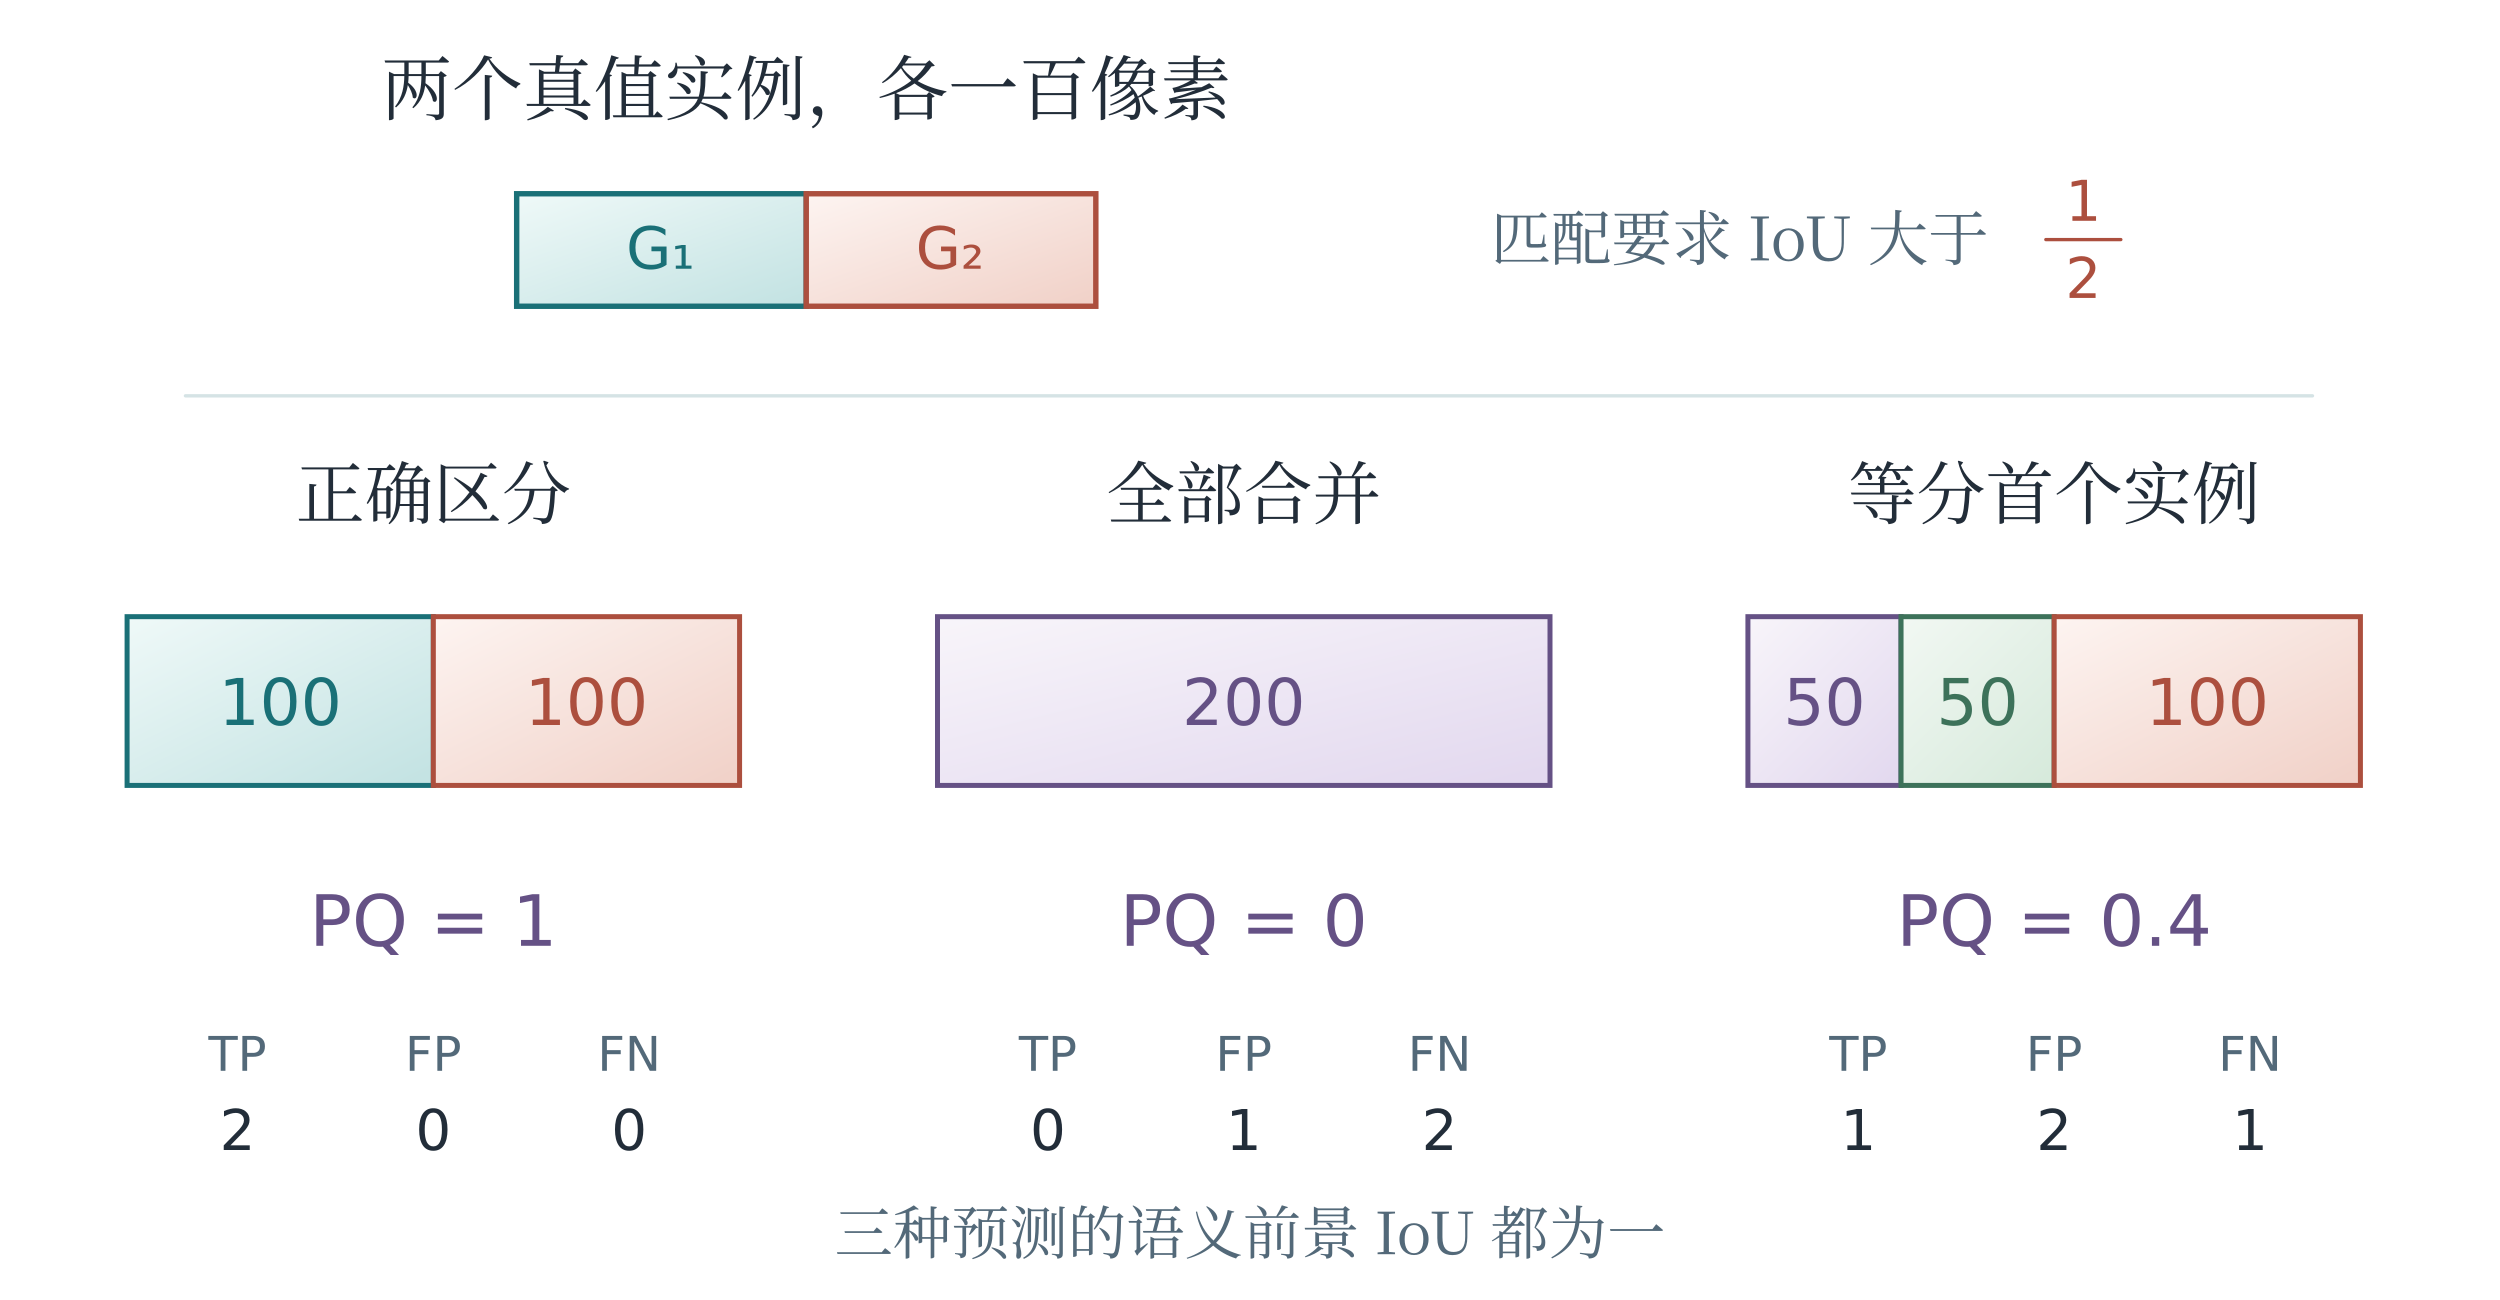
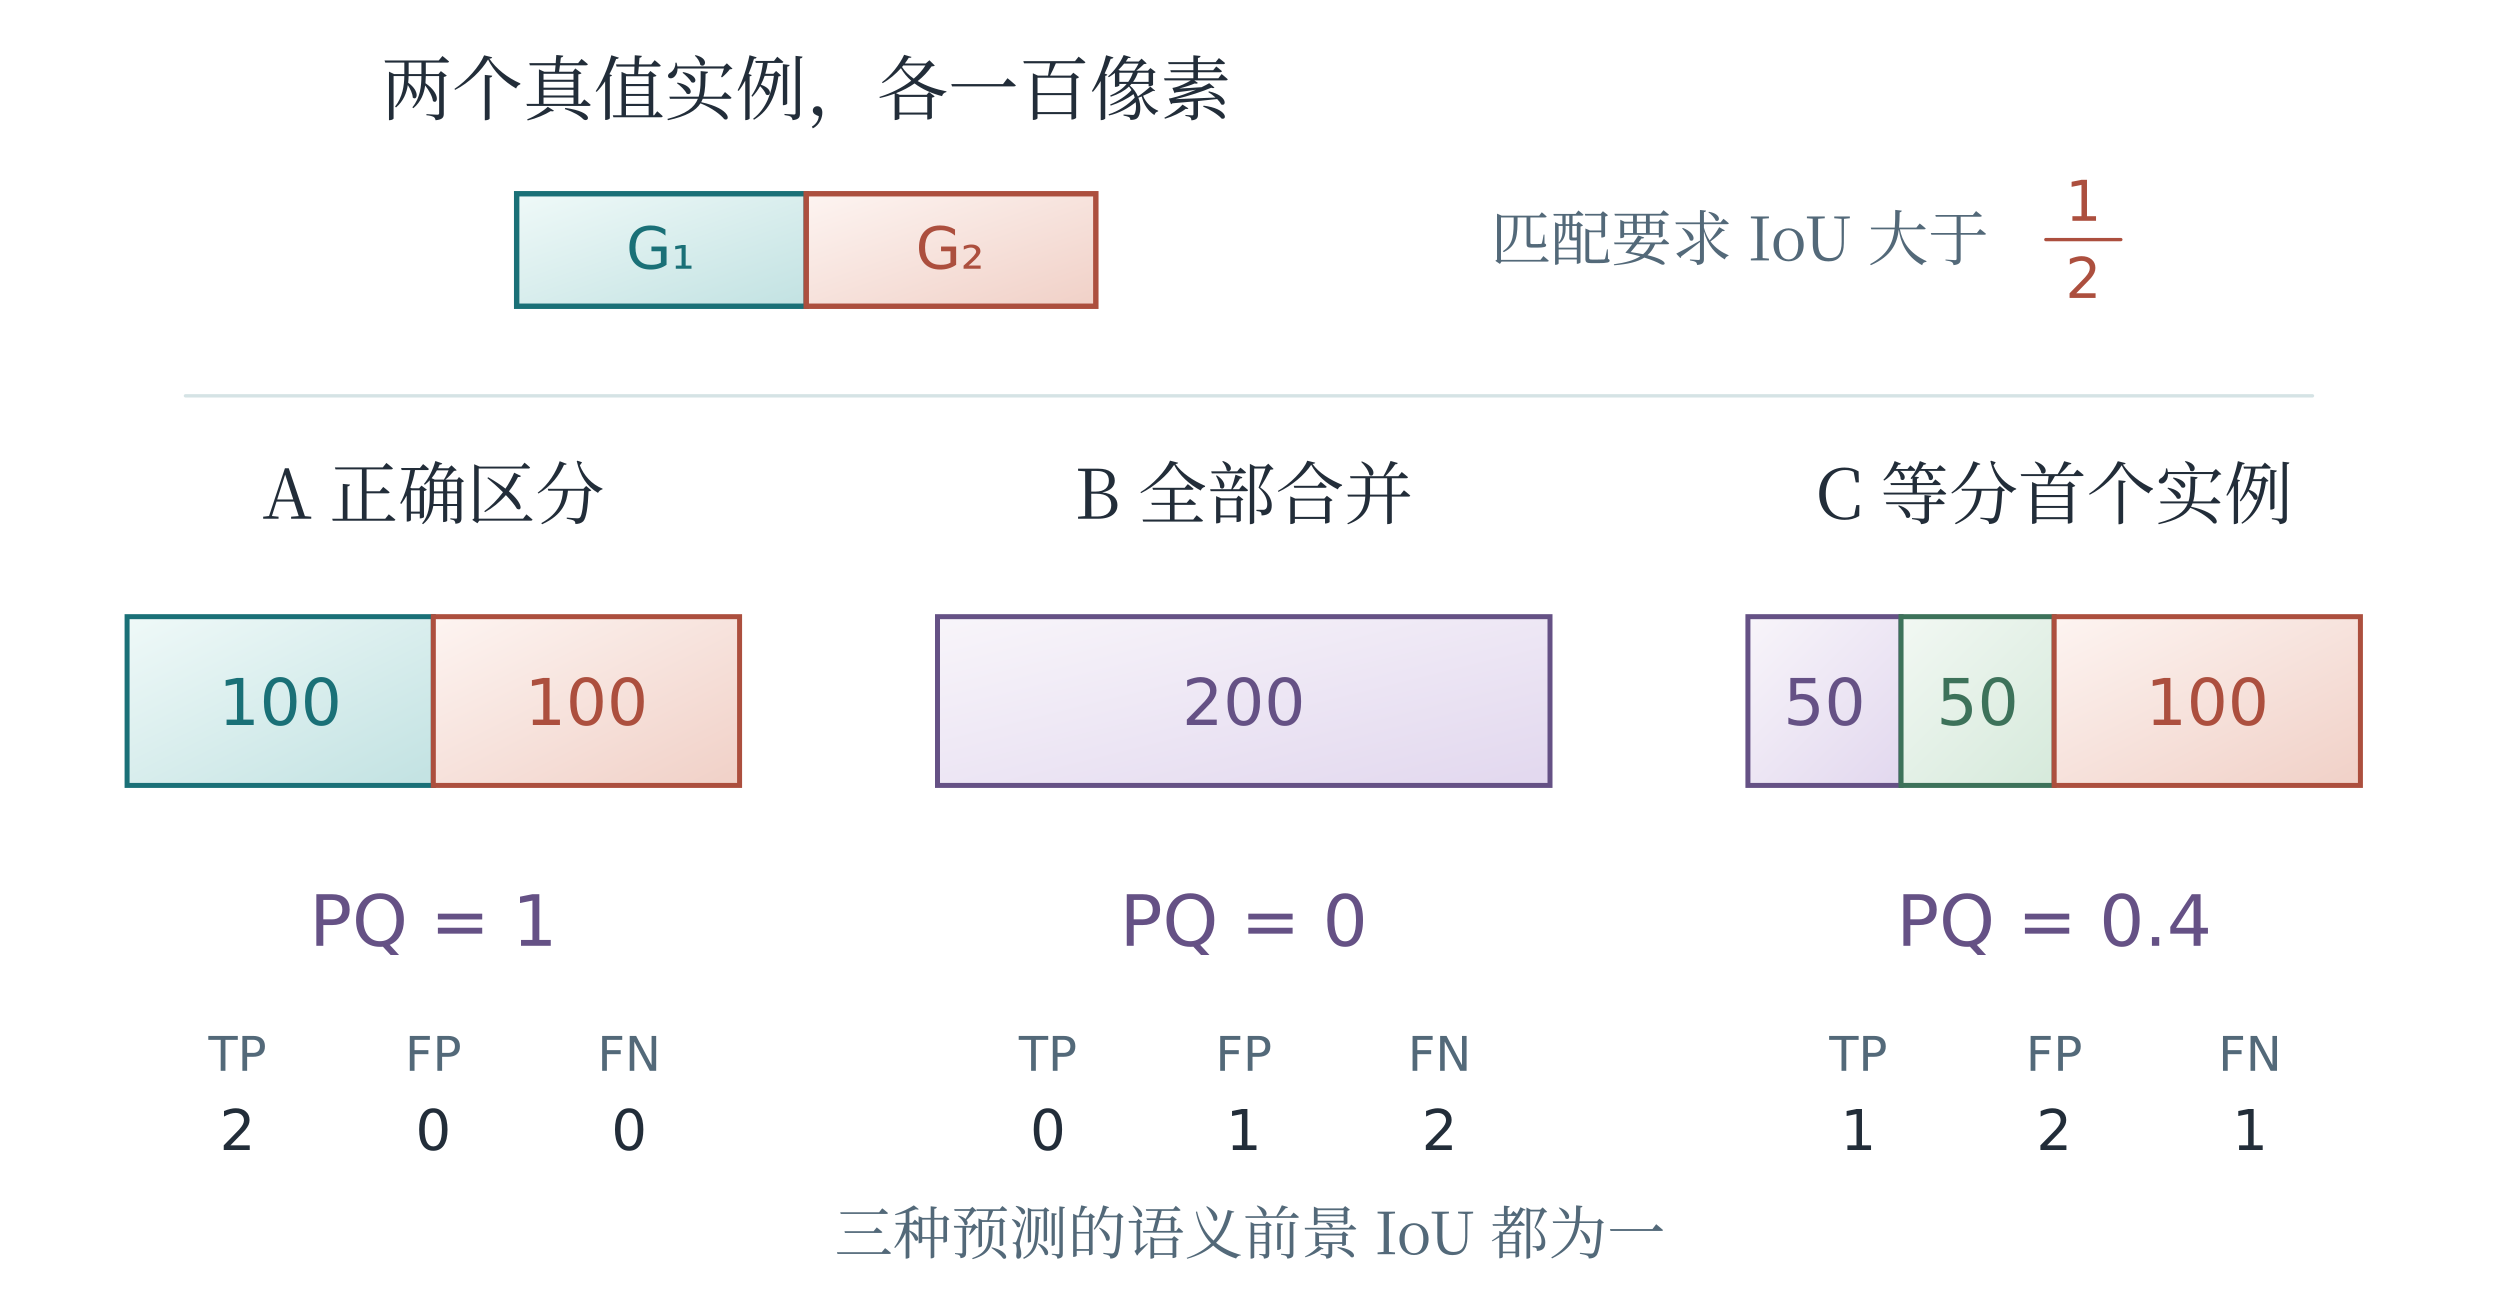
<svg xmlns="http://www.w3.org/2000/svg" viewBox="0 0 1200 624" role="img" aria-labelledby="title description">
  <defs>
    <linearGradient id="wash-t" x1="0%" y1="0%" x2="90%" y2="100%">
      <stop offset="0" stop-color="#eff9f8" />
      <stop offset="1" stop-color="#c4e3e3" />
    </linearGradient>
    <linearGradient id="wash-c" x1="0%" y1="0%" x2="90%" y2="100%">
      <stop offset="0" stop-color="#fdf4f1" />
      <stop offset="1" stop-color="#f1d2c9" />
    </linearGradient>
    <linearGradient id="wash-v" x1="0%" y1="0%" x2="90%" y2="100%">
      <stop offset="0" stop-color="#f8f5fa" />
      <stop offset="1" stop-color="#e3d9ef" />
    </linearGradient>
    <linearGradient id="wash-g" x1="0%" y1="0%" x2="90%" y2="100%">
      <stop offset="0" stop-color="#f2f8f3" />
      <stop offset="1" stop-color="#d7eadc" />
    </linearGradient>
    <linearGradient id="wash-n" x1="0%" y1="0%" x2="90%" y2="100%">
      <stop offset="0" stop-color="#f7fafb" />
      <stop offset="1" stop-color="#e8eef0" />
    </linearGradient>
  </defs>
  <rect x="0" y="0" width="1200" height="624" fill="white" stroke="none" stroke-width="1.6" rx="0" />
  <text x="387" y="55" fill="#222d39" font-size="34" text-anchor="middle" font-family="SimSun, Noto Serif CJK SC, STSong, Microsoft YaHei, serif">两个真值实例，各一百像素</text>
  <rect x="248" y="93" width="139" height="54" fill="url(#wash-t)" stroke="#1a7077" stroke-width="2.6" rx="0" />
  <text x="317" y="129" fill="#1a7077" font-size="28" text-anchor="middle" font-family="Cambria Math, DejaVu Sans, Microsoft YaHei, sans-serif">G₁</text>
  <rect x="387" y="93" width="139" height="54" fill="url(#wash-c)" stroke="#ac4f3e" stroke-width="2.6" rx="0" />
  <text x="456" y="129" fill="#ac4f3e" font-size="28" text-anchor="middle" font-family="Cambria Math, DejaVu Sans, Microsoft YaHei, sans-serif">G₂</text>
  <text x="835" y="125" fill="#536979" font-size="29" text-anchor="middle" font-family="SimSun, Noto Serif CJK SC, STSong, Microsoft YaHei, serif">匹配要求 IoU 大于</text>
  <text x="1000" y="106" fill="#ac4f3e" font-size="27" text-anchor="middle" font-family="Cambria Math, DejaVu Sans, Microsoft YaHei, sans-serif">1</text>
  <path d="M982 115 L1018 115" stroke="#ac4f3e" stroke-width="1.6" fill="none" stroke-linecap="round" stroke-linejoin="round" />
  <text x="1000" y="143" fill="#ac4f3e" font-size="27" text-anchor="middle" font-family="Cambria Math, DejaVu Sans, Microsoft YaHei, sans-serif">2</text>
  <path d="M89 190 L1110 190" stroke="#d5e3e5" stroke-width="1.6" fill="none" stroke-linecap="round" stroke-linejoin="round" />
-   <text x="208" y="249" fill="#222d39" font-size="33" text-anchor="middle" font-family="SimSun, Noto Serif CJK SC, STSong, Microsoft YaHei, serif">正确区分</text>
+   <text x="208" y="249" fill="#222d39" font-size="33" text-anchor="middle" font-family="SimSun, Noto Serif CJK SC, STSong, Microsoft YaHei, serif">A  正确区分</text>
  <rect x="61" y="296" width="147.0" height="81" fill="url(#wash-t)" stroke="#1a7077" stroke-width="2.4" rx="0" />
  <text x="134.5" y="348" fill="#1a7077" font-size="31" text-anchor="middle" font-family="Cambria Math, DejaVu Sans, Microsoft YaHei, sans-serif">100</text>
  <rect x="208.0" y="296" width="147.0" height="81" fill="url(#wash-c)" stroke="#ac4f3e" stroke-width="2.4" rx="0" />
  <text x="281.5" y="348" fill="#ac4f3e" font-size="31" text-anchor="middle" font-family="Cambria Math, DejaVu Sans, Microsoft YaHei, sans-serif">100</text>
  <text x="208" y="454" fill="#655185" font-size="34" text-anchor="middle" font-family="Cambria Math, DejaVu Sans, Microsoft YaHei, sans-serif">PQ = 1</text>
  <text x="114" y="514" fill="#536979" font-size="23" text-anchor="middle" font-family="Cambria Math, DejaVu Sans, Microsoft YaHei, sans-serif">TP</text>
  <text x="114" y="552" fill="#222d39" font-size="27" text-anchor="middle" font-family="Cambria Math, DejaVu Sans, Microsoft YaHei, sans-serif">2</text>
  <text x="208" y="514" fill="#536979" font-size="23" text-anchor="middle" font-family="Cambria Math, DejaVu Sans, Microsoft YaHei, sans-serif">FP</text>
  <text x="208" y="552" fill="#222d39" font-size="27" text-anchor="middle" font-family="Cambria Math, DejaVu Sans, Microsoft YaHei, sans-serif">0</text>
  <text x="302" y="514" fill="#536979" font-size="23" text-anchor="middle" font-family="Cambria Math, DejaVu Sans, Microsoft YaHei, sans-serif">FN</text>
  <text x="302" y="552" fill="#222d39" font-size="27" text-anchor="middle" font-family="Cambria Math, DejaVu Sans, Microsoft YaHei, sans-serif">0</text>
-   <text x="597" y="249" fill="#222d39" font-size="33" text-anchor="middle" font-family="SimSun, Noto Serif CJK SC, STSong, Microsoft YaHei, serif">全部合并</text>
+   <text x="597" y="249" fill="#222d39" font-size="33" text-anchor="middle" font-family="SimSun, Noto Serif CJK SC, STSong, Microsoft YaHei, serif">B  全部合并</text>
  <rect x="450" y="296" width="294.0" height="81" fill="url(#wash-v)" stroke="#655185" stroke-width="2.4" rx="0" />
  <text x="597.0" y="348" fill="#655185" font-size="31" text-anchor="middle" font-family="Cambria Math, DejaVu Sans, Microsoft YaHei, sans-serif">200</text>
  <text x="597" y="454" fill="#655185" font-size="34" text-anchor="middle" font-family="Cambria Math, DejaVu Sans, Microsoft YaHei, sans-serif">PQ = 0</text>
  <text x="503" y="514" fill="#536979" font-size="23" text-anchor="middle" font-family="Cambria Math, DejaVu Sans, Microsoft YaHei, sans-serif">TP</text>
  <text x="503" y="552" fill="#222d39" font-size="27" text-anchor="middle" font-family="Cambria Math, DejaVu Sans, Microsoft YaHei, sans-serif">0</text>
  <text x="597" y="514" fill="#536979" font-size="23" text-anchor="middle" font-family="Cambria Math, DejaVu Sans, Microsoft YaHei, sans-serif">FP</text>
  <text x="597" y="552" fill="#222d39" font-size="27" text-anchor="middle" font-family="Cambria Math, DejaVu Sans, Microsoft YaHei, sans-serif">1</text>
  <text x="691" y="514" fill="#536979" font-size="23" text-anchor="middle" font-family="Cambria Math, DejaVu Sans, Microsoft YaHei, sans-serif">FN</text>
  <text x="691" y="552" fill="#222d39" font-size="27" text-anchor="middle" font-family="Cambria Math, DejaVu Sans, Microsoft YaHei, sans-serif">2</text>
-   <text x="986" y="249" fill="#222d39" font-size="33" text-anchor="middle" font-family="SimSun, Noto Serif CJK SC, STSong, Microsoft YaHei, serif">等分首个实例</text>
+   <text x="986" y="249" fill="#222d39" font-size="33" text-anchor="middle" font-family="SimSun, Noto Serif CJK SC, STSong, Microsoft YaHei, serif">C  等分首个实例</text>
  <rect x="839" y="296" width="73.5" height="81" fill="url(#wash-v)" stroke="#655185" stroke-width="2.4" rx="0" />
  <text x="875.75" y="348" fill="#655185" font-size="31" text-anchor="middle" font-family="Cambria Math, DejaVu Sans, Microsoft YaHei, sans-serif">50</text>
  <rect x="912.5" y="296" width="73.5" height="81" fill="url(#wash-g)" stroke="#3d725a" stroke-width="2.4" rx="0" />
  <text x="949.25" y="348" fill="#3d725a" font-size="31" text-anchor="middle" font-family="Cambria Math, DejaVu Sans, Microsoft YaHei, sans-serif">50</text>
  <rect x="986.0" y="296" width="147.0" height="81" fill="url(#wash-c)" stroke="#ac4f3e" stroke-width="2.4" rx="0" />
  <text x="1059.5" y="348" fill="#ac4f3e" font-size="31" text-anchor="middle" font-family="Cambria Math, DejaVu Sans, Microsoft YaHei, sans-serif">100</text>
  <text x="986" y="454" fill="#655185" font-size="34" text-anchor="middle" font-family="Cambria Math, DejaVu Sans, Microsoft YaHei, sans-serif">PQ = 0.4</text>
  <text x="892" y="514" fill="#536979" font-size="23" text-anchor="middle" font-family="Cambria Math, DejaVu Sans, Microsoft YaHei, sans-serif">TP</text>
  <text x="892" y="552" fill="#222d39" font-size="27" text-anchor="middle" font-family="Cambria Math, DejaVu Sans, Microsoft YaHei, sans-serif">1</text>
  <text x="986" y="514" fill="#536979" font-size="23" text-anchor="middle" font-family="Cambria Math, DejaVu Sans, Microsoft YaHei, sans-serif">FP</text>
  <text x="986" y="552" fill="#222d39" font-size="27" text-anchor="middle" font-family="Cambria Math, DejaVu Sans, Microsoft YaHei, sans-serif">2</text>
  <text x="1080" y="514" fill="#536979" font-size="23" text-anchor="middle" font-family="Cambria Math, DejaVu Sans, Microsoft YaHei, sans-serif">FN</text>
  <text x="1080" y="552" fill="#222d39" font-size="27" text-anchor="middle" font-family="Cambria Math, DejaVu Sans, Microsoft YaHei, sans-serif">1</text>
  <text x="600" y="602" fill="#536979" font-size="28" text-anchor="middle" font-family="SimSun, Noto Serif CJK SC, STSong, Microsoft YaHei, serif">三种预测的语义前景 IoU 都为一</text>
</svg>
